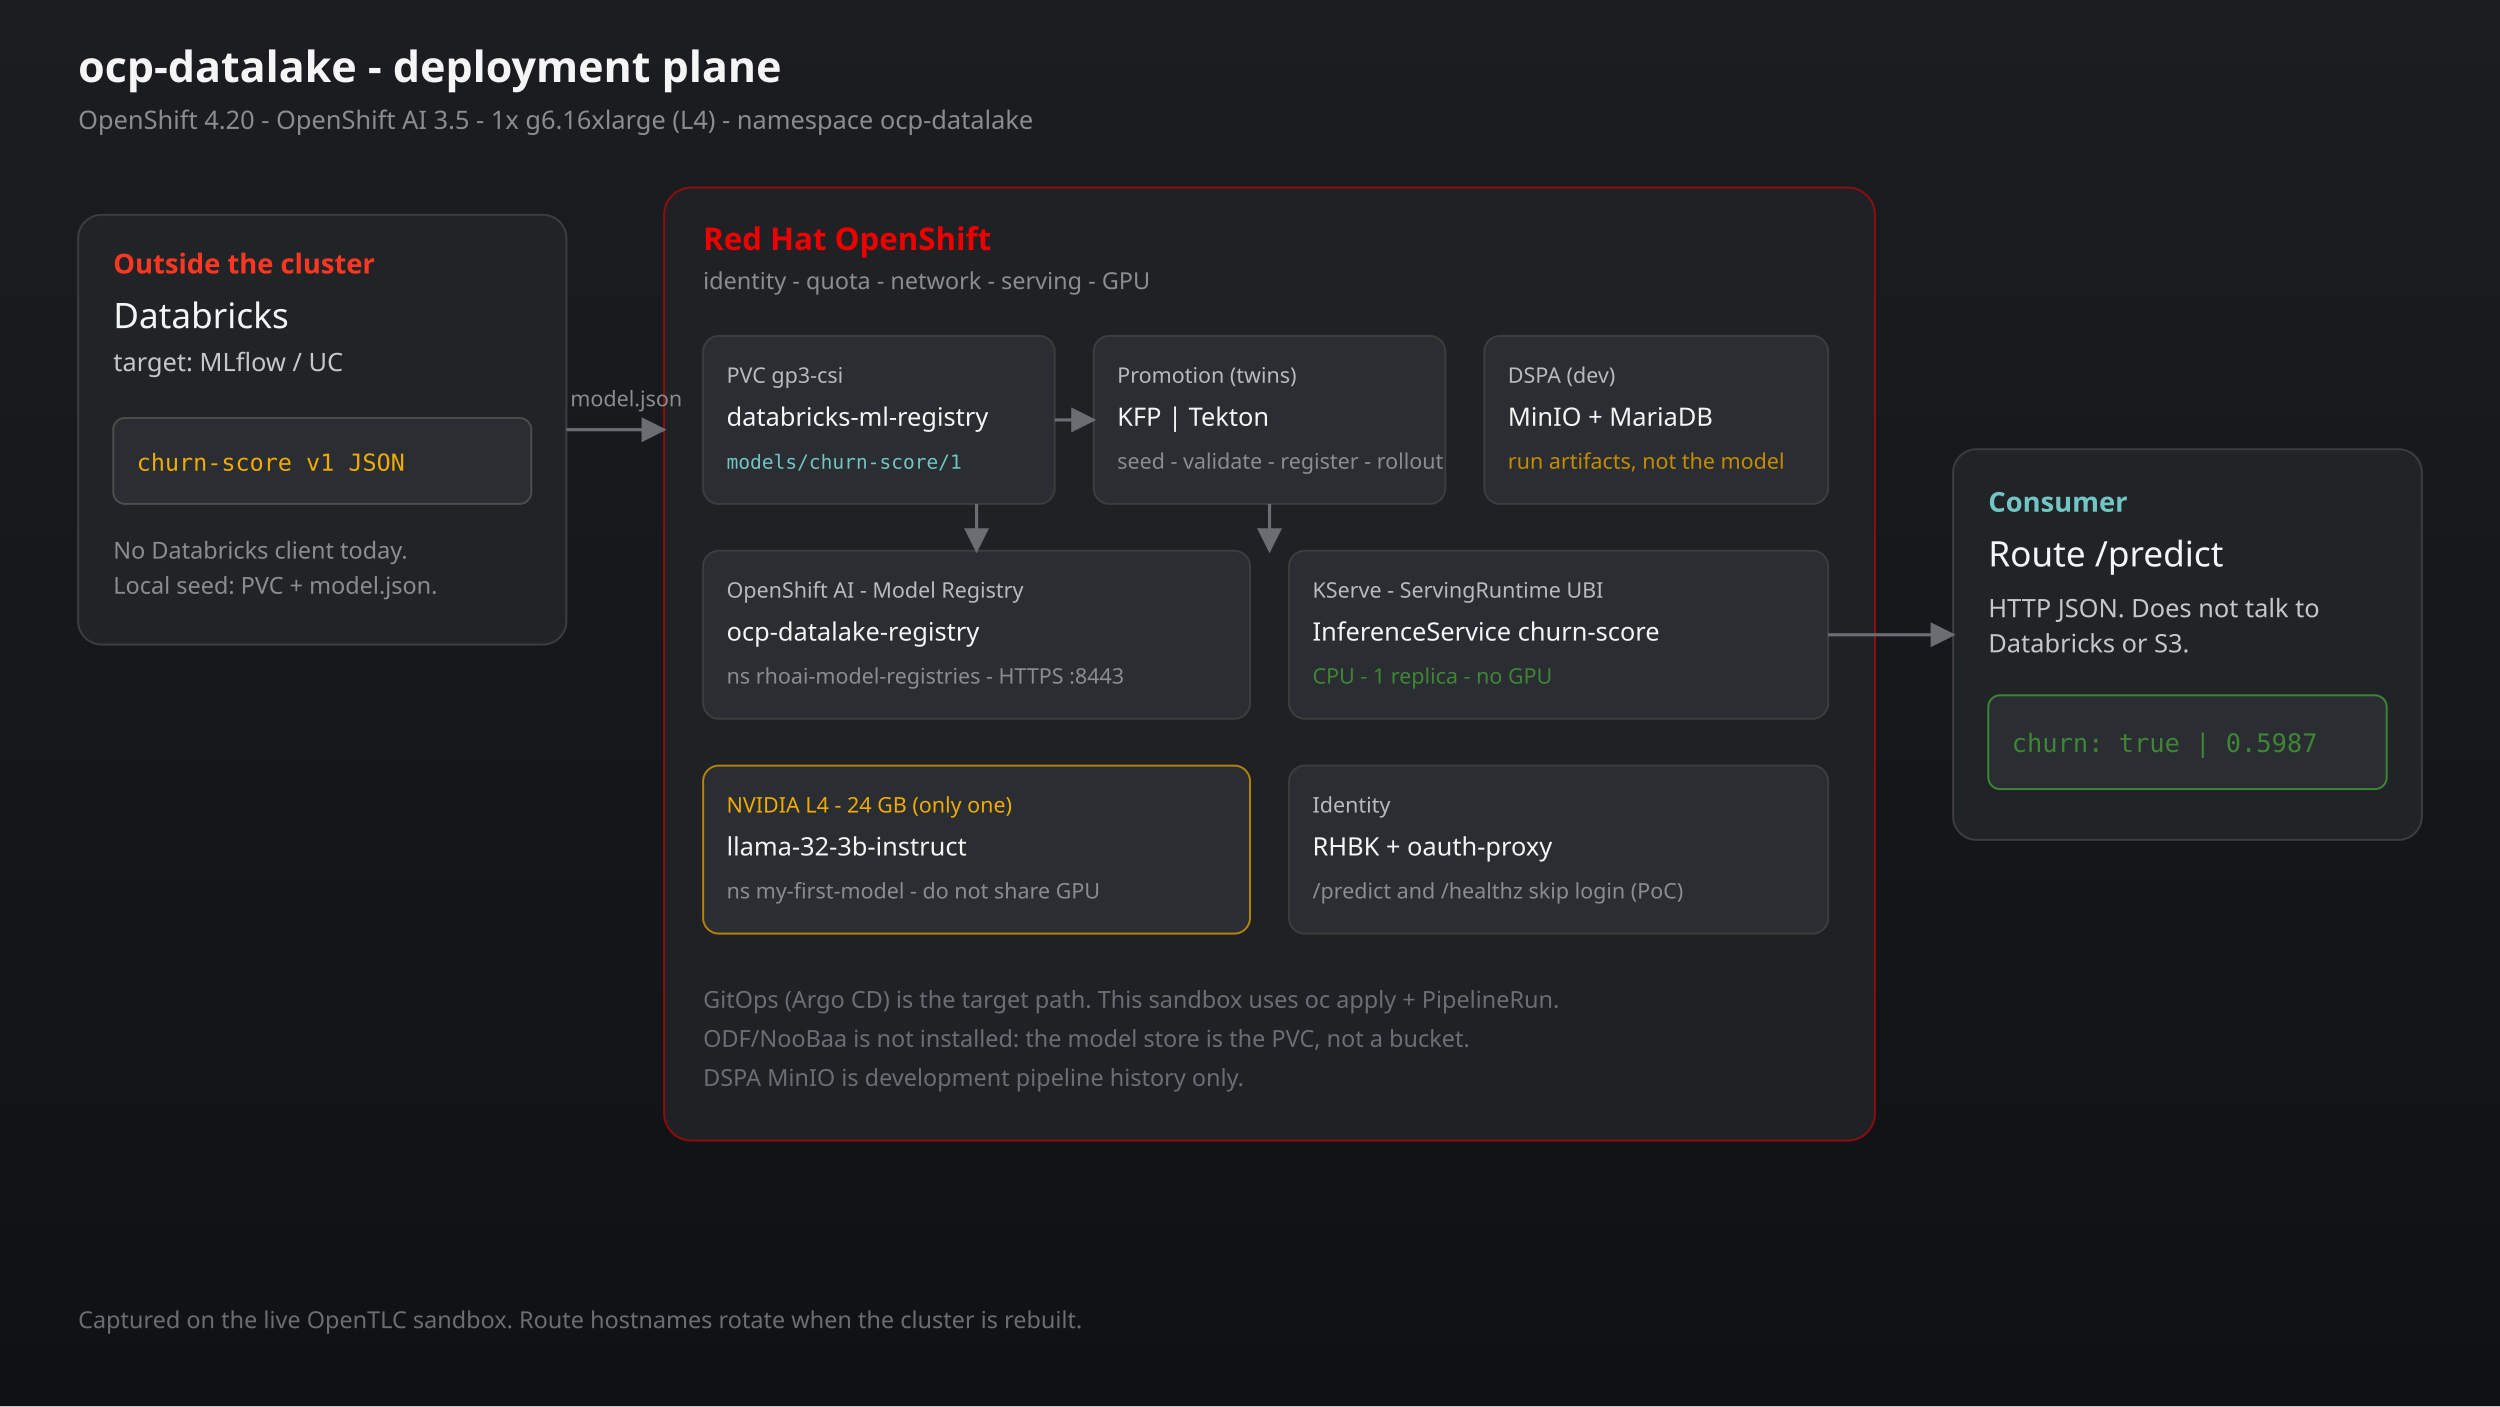
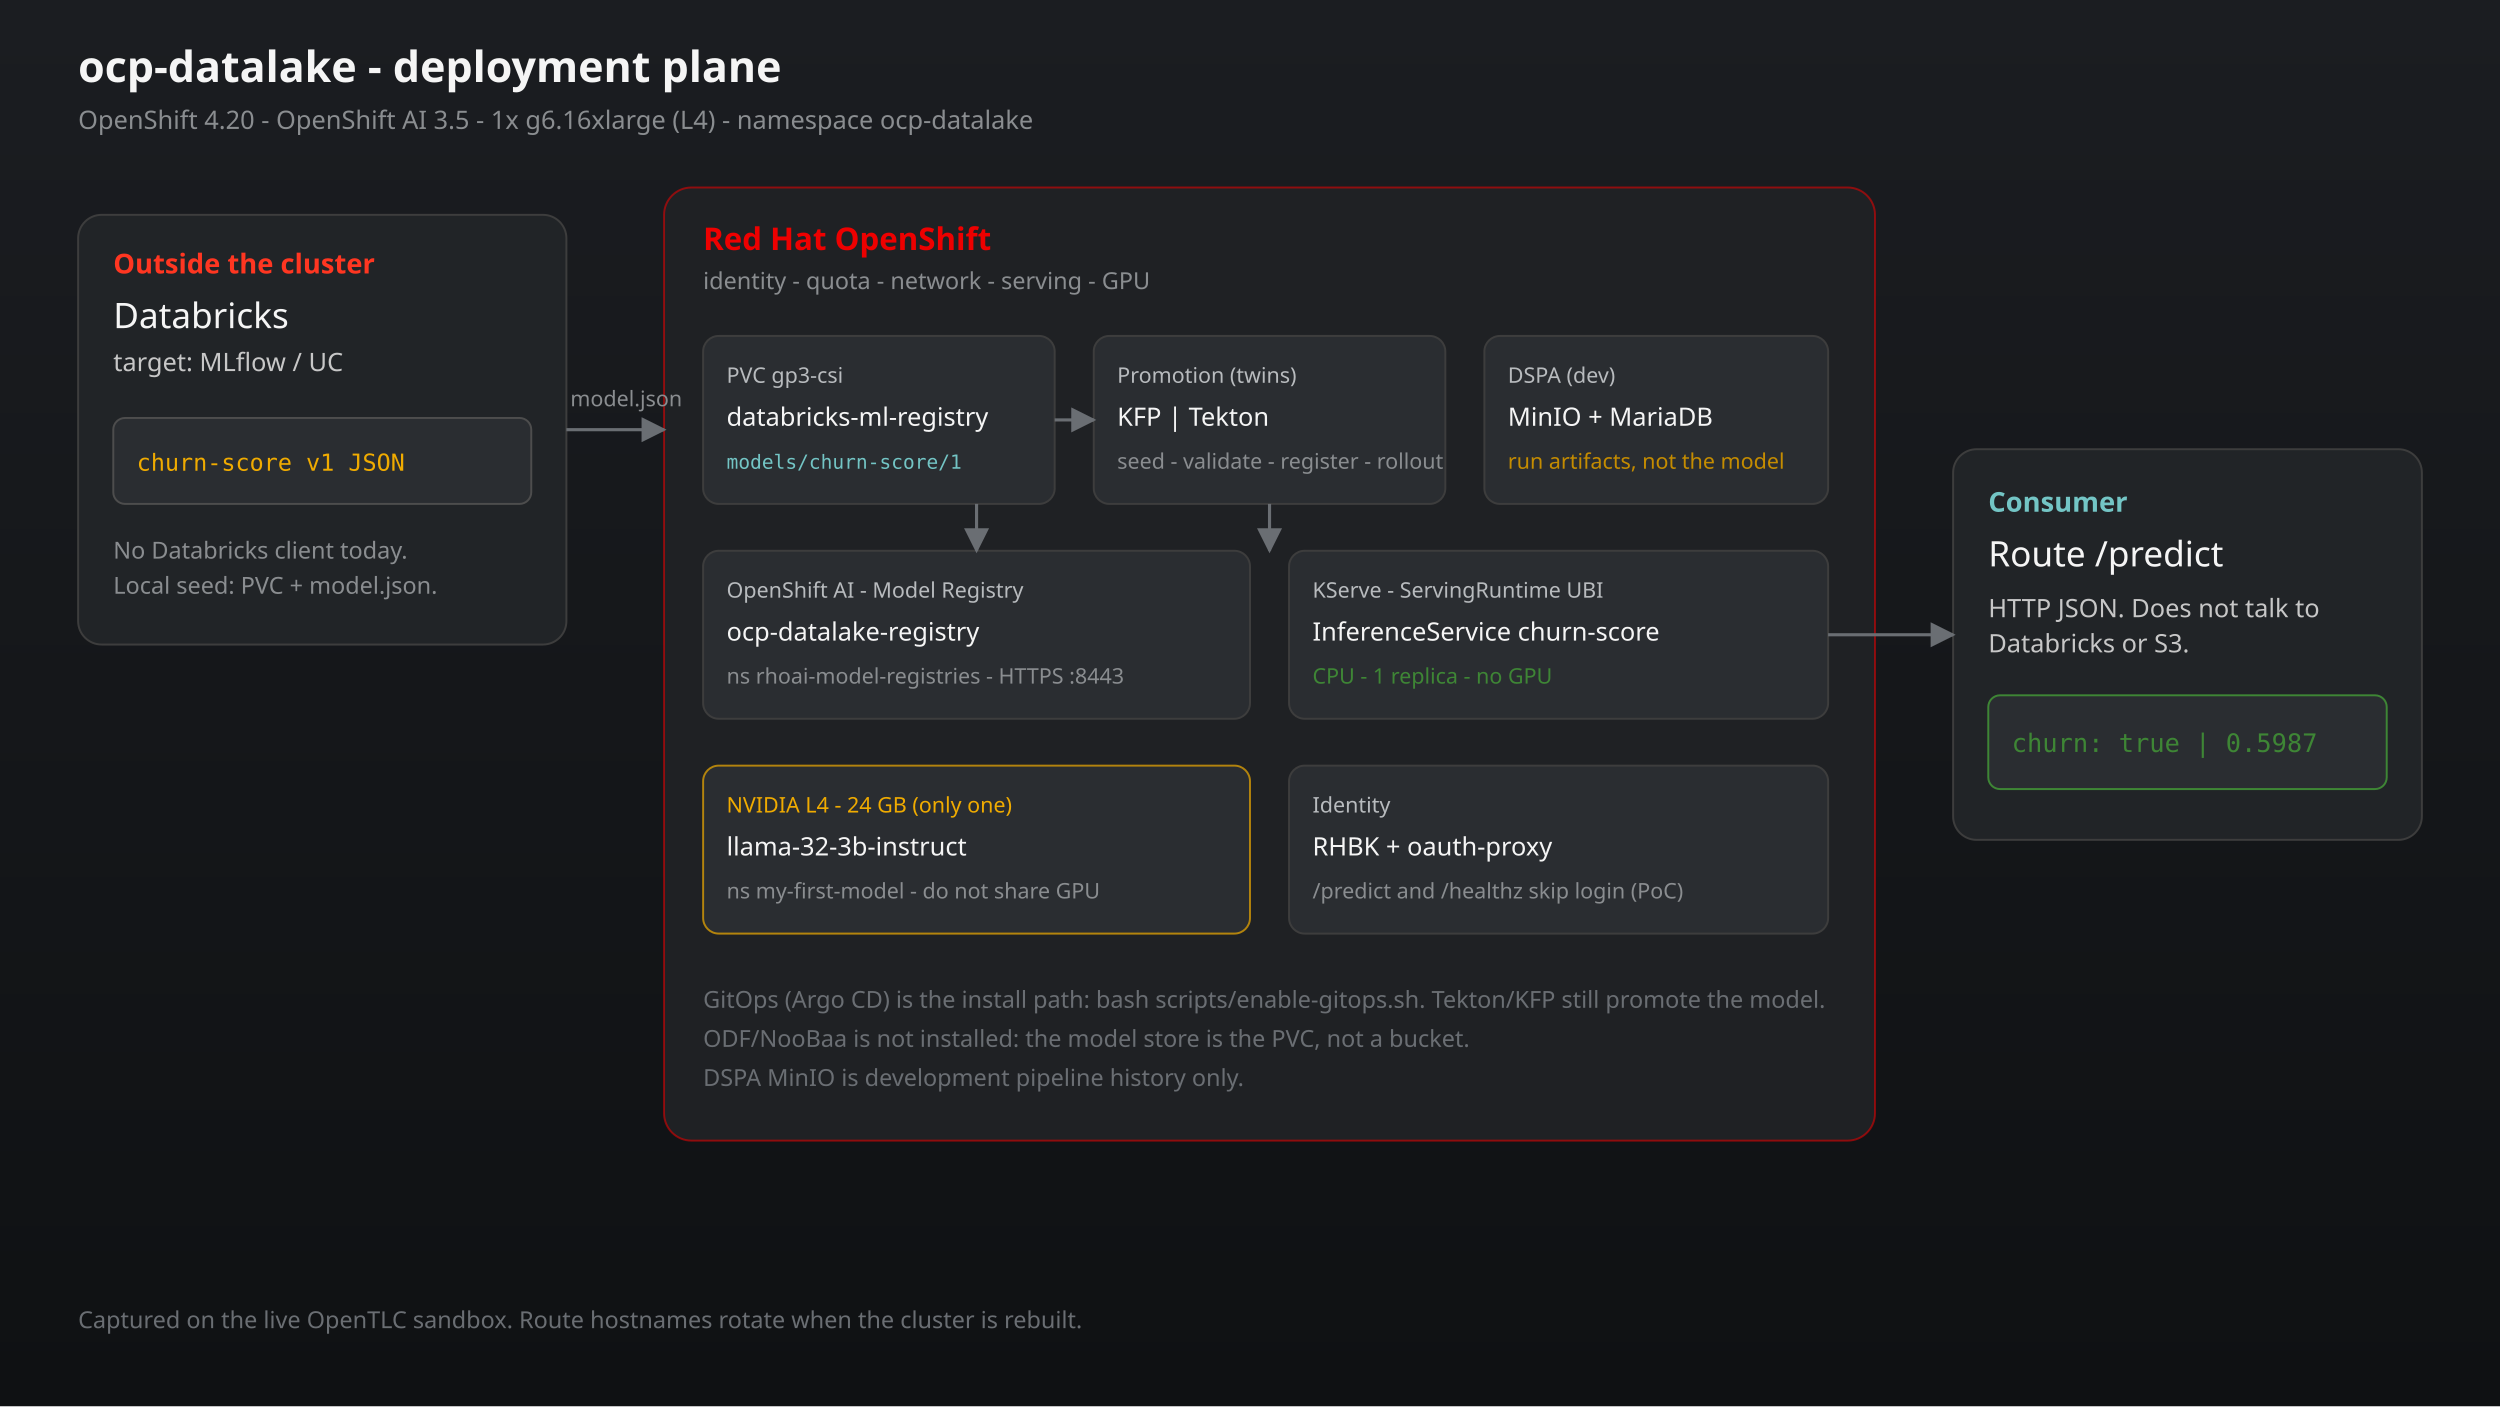
<svg xmlns="http://www.w3.org/2000/svg" viewBox="0 0 1280 720" role="img" aria-labelledby="arch-title arch-desc">
  <defs>
    <linearGradient id="bg" x1="0" y1="0" x2="0" y2="1">
      <stop offset="0" stop-color="#1b1d21" />
      <stop offset="1" stop-color="#0f1113" />
    </linearGradient>
    <marker id="arrow" viewBox="0 0 10 10" refX="9" refY="5" markerWidth="8" markerHeight="8" orient="auto-start-reverse">
      <path d="M0 0 L10 5 L0 10 z" fill="#6a6e73" />
    </marker>
  </defs>
  <rect width="1280" height="720" fill="url(#bg)" />
  <text x="40" y="42" fill="#f5f5f5" font-family="Segoe UI, sans-serif" font-size="22" font-weight="600">ocp-datalake - deployment plane</text>
  <text x="40" y="66" fill="#8a8d90" font-family="Segoe UI, sans-serif" font-size="13">OpenShift 4.20 - OpenShift AI 3.5 - 1x g6.16xlarge (L4) - namespace ocp-datalake</text>
  <rect x="40" y="110" width="250" height="220" rx="12" fill="#212427" stroke="#3d3d3d" />
  <text x="58" y="140" fill="#ff3621" font-family="Segoe UI, sans-serif" font-size="14" font-weight="600">Outside the cluster</text>
  <text x="58" y="168" fill="#f5f5f5" font-family="Segoe UI, sans-serif" font-size="18">Databricks</text>
  <text x="58" y="190" fill="#c7c7c7" font-family="Segoe UI, sans-serif" font-size="13">target: MLflow / UC</text>
  <rect x="58" y="214" width="214" height="44" rx="6" fill="#2a2d31" stroke="#4d4d4d" />
  <text x="70" y="241" fill="#f0ab00" font-family="Consolas, monospace" font-size="12">churn-score v1 JSON</text>
  <text x="58" y="286" fill="#8a8d90" font-family="Segoe UI, sans-serif" font-size="12">No Databricks client today.</text>
  <text x="58" y="304" fill="#8a8d90" font-family="Segoe UI, sans-serif" font-size="12">Local seed: PVC + model.json.</text>
  <rect x="340" y="96" width="620" height="488" rx="14" fill="#1f2124" stroke="#ee0000" stroke-opacity=".55" />
  <text x="360" y="128" fill="#ee0000" font-family="Segoe UI, sans-serif" font-size="16" font-weight="600">Red Hat OpenShift</text>
  <text x="360" y="148" fill="#8a8d90" font-family="Segoe UI, sans-serif" font-size="12">identity - quota - network - serving - GPU</text>
  <rect x="360" y="172" width="180" height="86" rx="8" fill="#2a2d31" stroke="#3d3d3d" />
  <text x="372" y="196" fill="#b8bbbe" font-family="Segoe UI, sans-serif" font-size="11">PVC gp3-csi</text>
  <text x="372" y="218" fill="#f5f5f5" font-family="Segoe UI, sans-serif" font-size="13">databricks-ml-registry</text>
  <text x="372" y="240" fill="#73c5c5" font-family="Consolas, monospace" font-size="10">models/churn-score/1</text>
  <rect x="560" y="172" width="180" height="86" rx="8" fill="#2a2d31" stroke="#3d3d3d" />
  <text x="572" y="196" fill="#b8bbbe" font-family="Segoe UI, sans-serif" font-size="11">Promotion (twins)</text>
  <text x="572" y="218" fill="#f5f5f5" font-family="Segoe UI, sans-serif" font-size="13">KFP  |  Tekton</text>
  <text x="572" y="240" fill="#8a8d90" font-family="Segoe UI, sans-serif" font-size="11">seed - validate - register - rollout</text>
  <rect x="760" y="172" width="176" height="86" rx="8" fill="#2a2d31" stroke="#3d3d3d" />
  <text x="772" y="196" fill="#b8bbbe" font-family="Segoe UI, sans-serif" font-size="11">DSPA (dev)</text>
  <text x="772" y="218" fill="#f5f5f5" font-family="Segoe UI, sans-serif" font-size="13">MinIO + MariaDB</text>
  <text x="772" y="240" fill="#c58c00" font-family="Segoe UI, sans-serif" font-size="11">run artifacts, not the model</text>
  <rect x="360" y="282" width="280" height="86" rx="8" fill="#2a2d31" stroke="#3d3d3d" />
  <text x="372" y="306" fill="#b8bbbe" font-family="Segoe UI, sans-serif" font-size="11">OpenShift AI - Model Registry</text>
  <text x="372" y="328" fill="#f5f5f5" font-family="Segoe UI, sans-serif" font-size="13">ocp-datalake-registry</text>
  <text x="372" y="350" fill="#8a8d90" font-family="Segoe UI, sans-serif" font-size="11">ns rhoai-model-registries - HTTPS :8443</text>
  <rect x="660" y="282" width="276" height="86" rx="8" fill="#2a2d31" stroke="#3d3d3d" />
  <text x="672" y="306" fill="#b8bbbe" font-family="Segoe UI, sans-serif" font-size="11">KServe - ServingRuntime UBI</text>
  <text x="672" y="328" fill="#f5f5f5" font-family="Segoe UI, sans-serif" font-size="13">InferenceService churn-score</text>
  <text x="672" y="350" fill="#3e8635" font-family="Segoe UI, sans-serif" font-size="11">CPU - 1 replica - no GPU</text>
  <rect x="360" y="392" width="280" height="86" rx="8" fill="#2a2d31" stroke="#f0ab00" stroke-opacity=".7" />
  <text x="372" y="416" fill="#f0ab00" font-family="Segoe UI, sans-serif" font-size="11">NVIDIA L4 - 24 GB (only one)</text>
  <text x="372" y="438" fill="#f5f5f5" font-family="Segoe UI, sans-serif" font-size="13">llama-32-3b-instruct</text>
  <text x="372" y="460" fill="#8a8d90" font-family="Segoe UI, sans-serif" font-size="11">ns my-first-model - do not share GPU</text>
  <rect x="660" y="392" width="276" height="86" rx="8" fill="#2a2d31" stroke="#3d3d3d" />
  <text x="672" y="416" fill="#b8bbbe" font-family="Segoe UI, sans-serif" font-size="11">Identity</text>
  <text x="672" y="438" fill="#f5f5f5" font-family="Segoe UI, sans-serif" font-size="13">RHBK + oauth-proxy</text>
  <text x="672" y="460" fill="#8a8d90" font-family="Segoe UI, sans-serif" font-size="11">/predict and /healthz skip login (PoC)</text>
-   <text x="360" y="516" fill="#6a6e73" font-family="Segoe UI, sans-serif" font-size="12">GitOps (Argo CD) is the target path. This sandbox uses oc apply + PipelineRun.</text>
+   <text x="360" y="516" fill="#6a6e73" font-family="Segoe UI, sans-serif" font-size="12">GitOps (Argo CD) is the install path: bash scripts/enable-gitops.sh. Tekton/KFP still promote the model.</text>
  <text x="360" y="536" fill="#6a6e73" font-family="Segoe UI, sans-serif" font-size="12">ODF/NooBaa is not installed: the model store is the PVC, not a bucket.</text>
  <text x="360" y="556" fill="#6a6e73" font-family="Segoe UI, sans-serif" font-size="12">DSPA MinIO is development pipeline history only.</text>
  <rect x="1000" y="230" width="240" height="200" rx="12" fill="#212427" stroke="#3d3d3d" />
  <text x="1018" y="262" fill="#73c5c5" font-family="Segoe UI, sans-serif" font-size="14" font-weight="600">Consumer</text>
  <text x="1018" y="290" fill="#f5f5f5" font-family="Segoe UI, sans-serif" font-size="18">Route /predict</text>
  <text x="1018" y="316" fill="#c7c7c7" font-family="Segoe UI, sans-serif" font-size="13">HTTP JSON. Does not talk to</text>
  <text x="1018" y="334" fill="#c7c7c7" font-family="Segoe UI, sans-serif" font-size="13">Databricks or S3.</text>
  <rect x="1018" y="356" width="204" height="48" rx="6" fill="#2a2d31" stroke="#3e8635" />
  <text x="1030" y="385" fill="#3e8635" font-family="Consolas, monospace" font-size="13">churn: true  |  0.5987</text>
  <g fill="none" stroke="#6a6e73" stroke-width="1.6" marker-end="url(#arrow)">
    <path d="M290 220 H340" />
    <path d="M540 215 H560" />
    <path d="M650 258 V282" />
    <path d="M500 258 V282" />
    <path d="M936 325 H1000" />
  </g>
  <text x="292" y="208" fill="#8a8d90" font-family="Segoe UI, sans-serif" font-size="11">model.json</text>
  <text x="40" y="680" fill="#6a6e73" font-family="Segoe UI, sans-serif" font-size="12">Captured on the live OpenTLC sandbox. Route hostnames rotate when the cluster is rebuilt.</text>
</svg>
